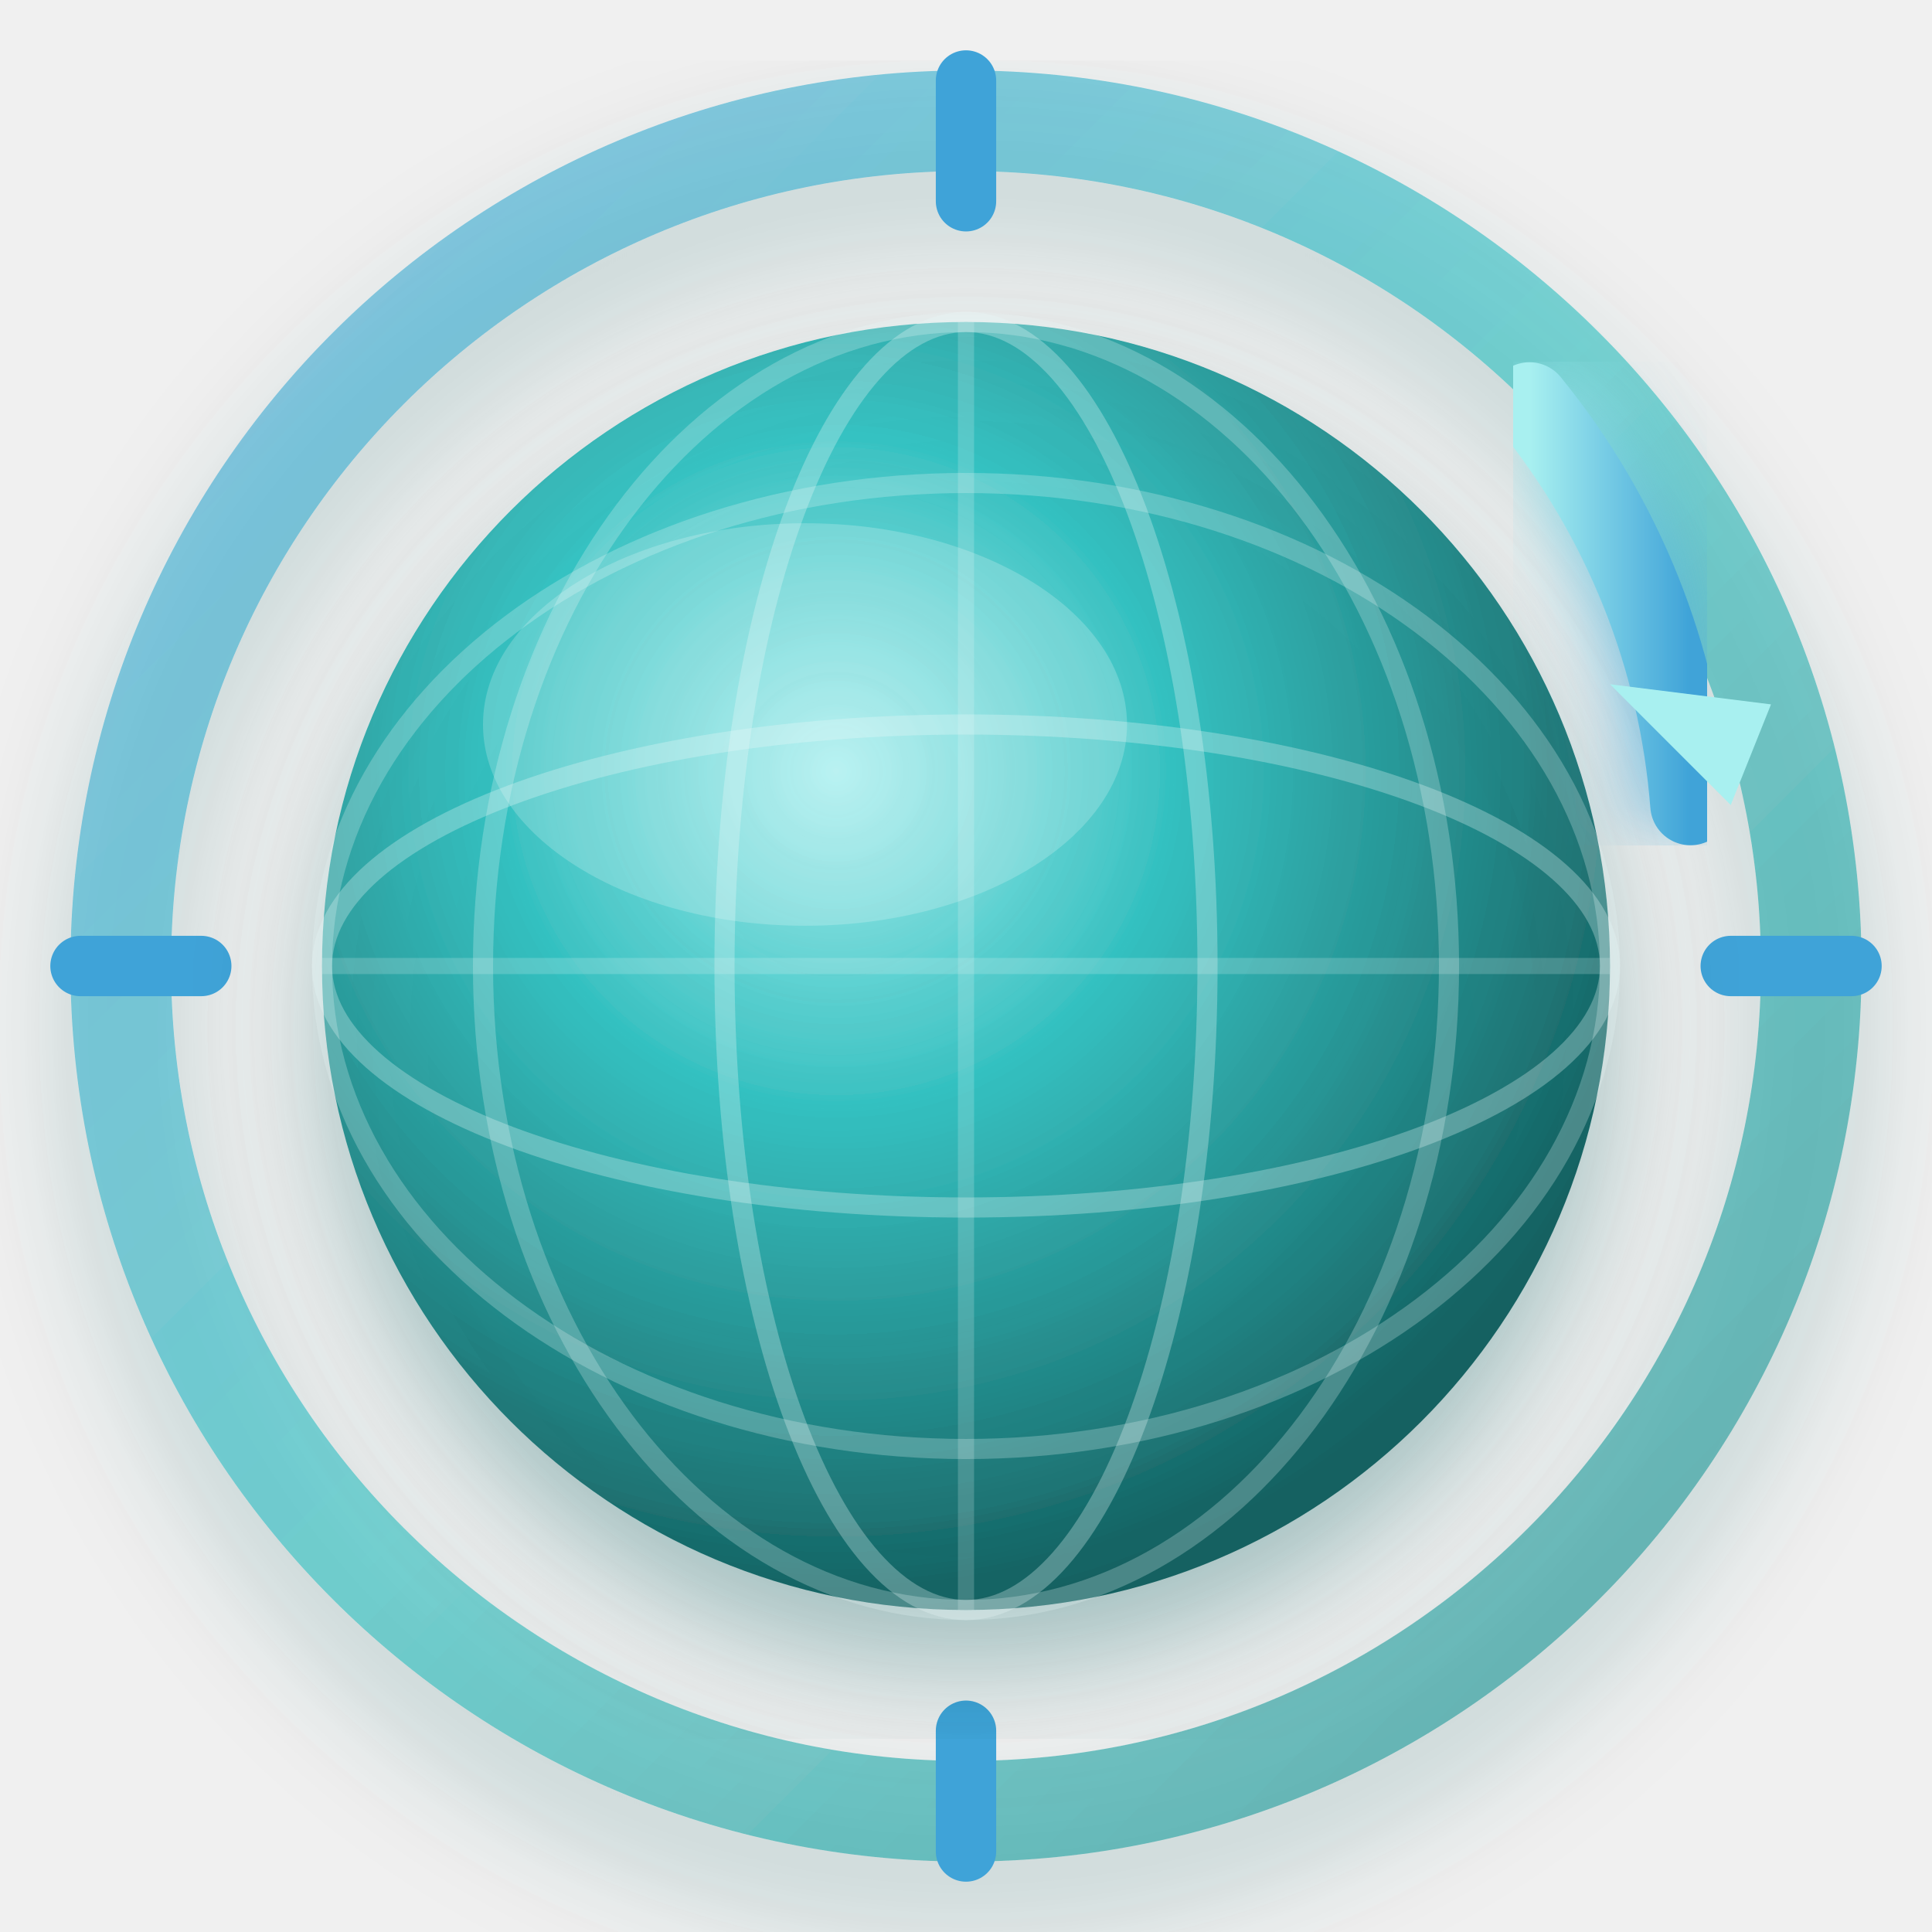
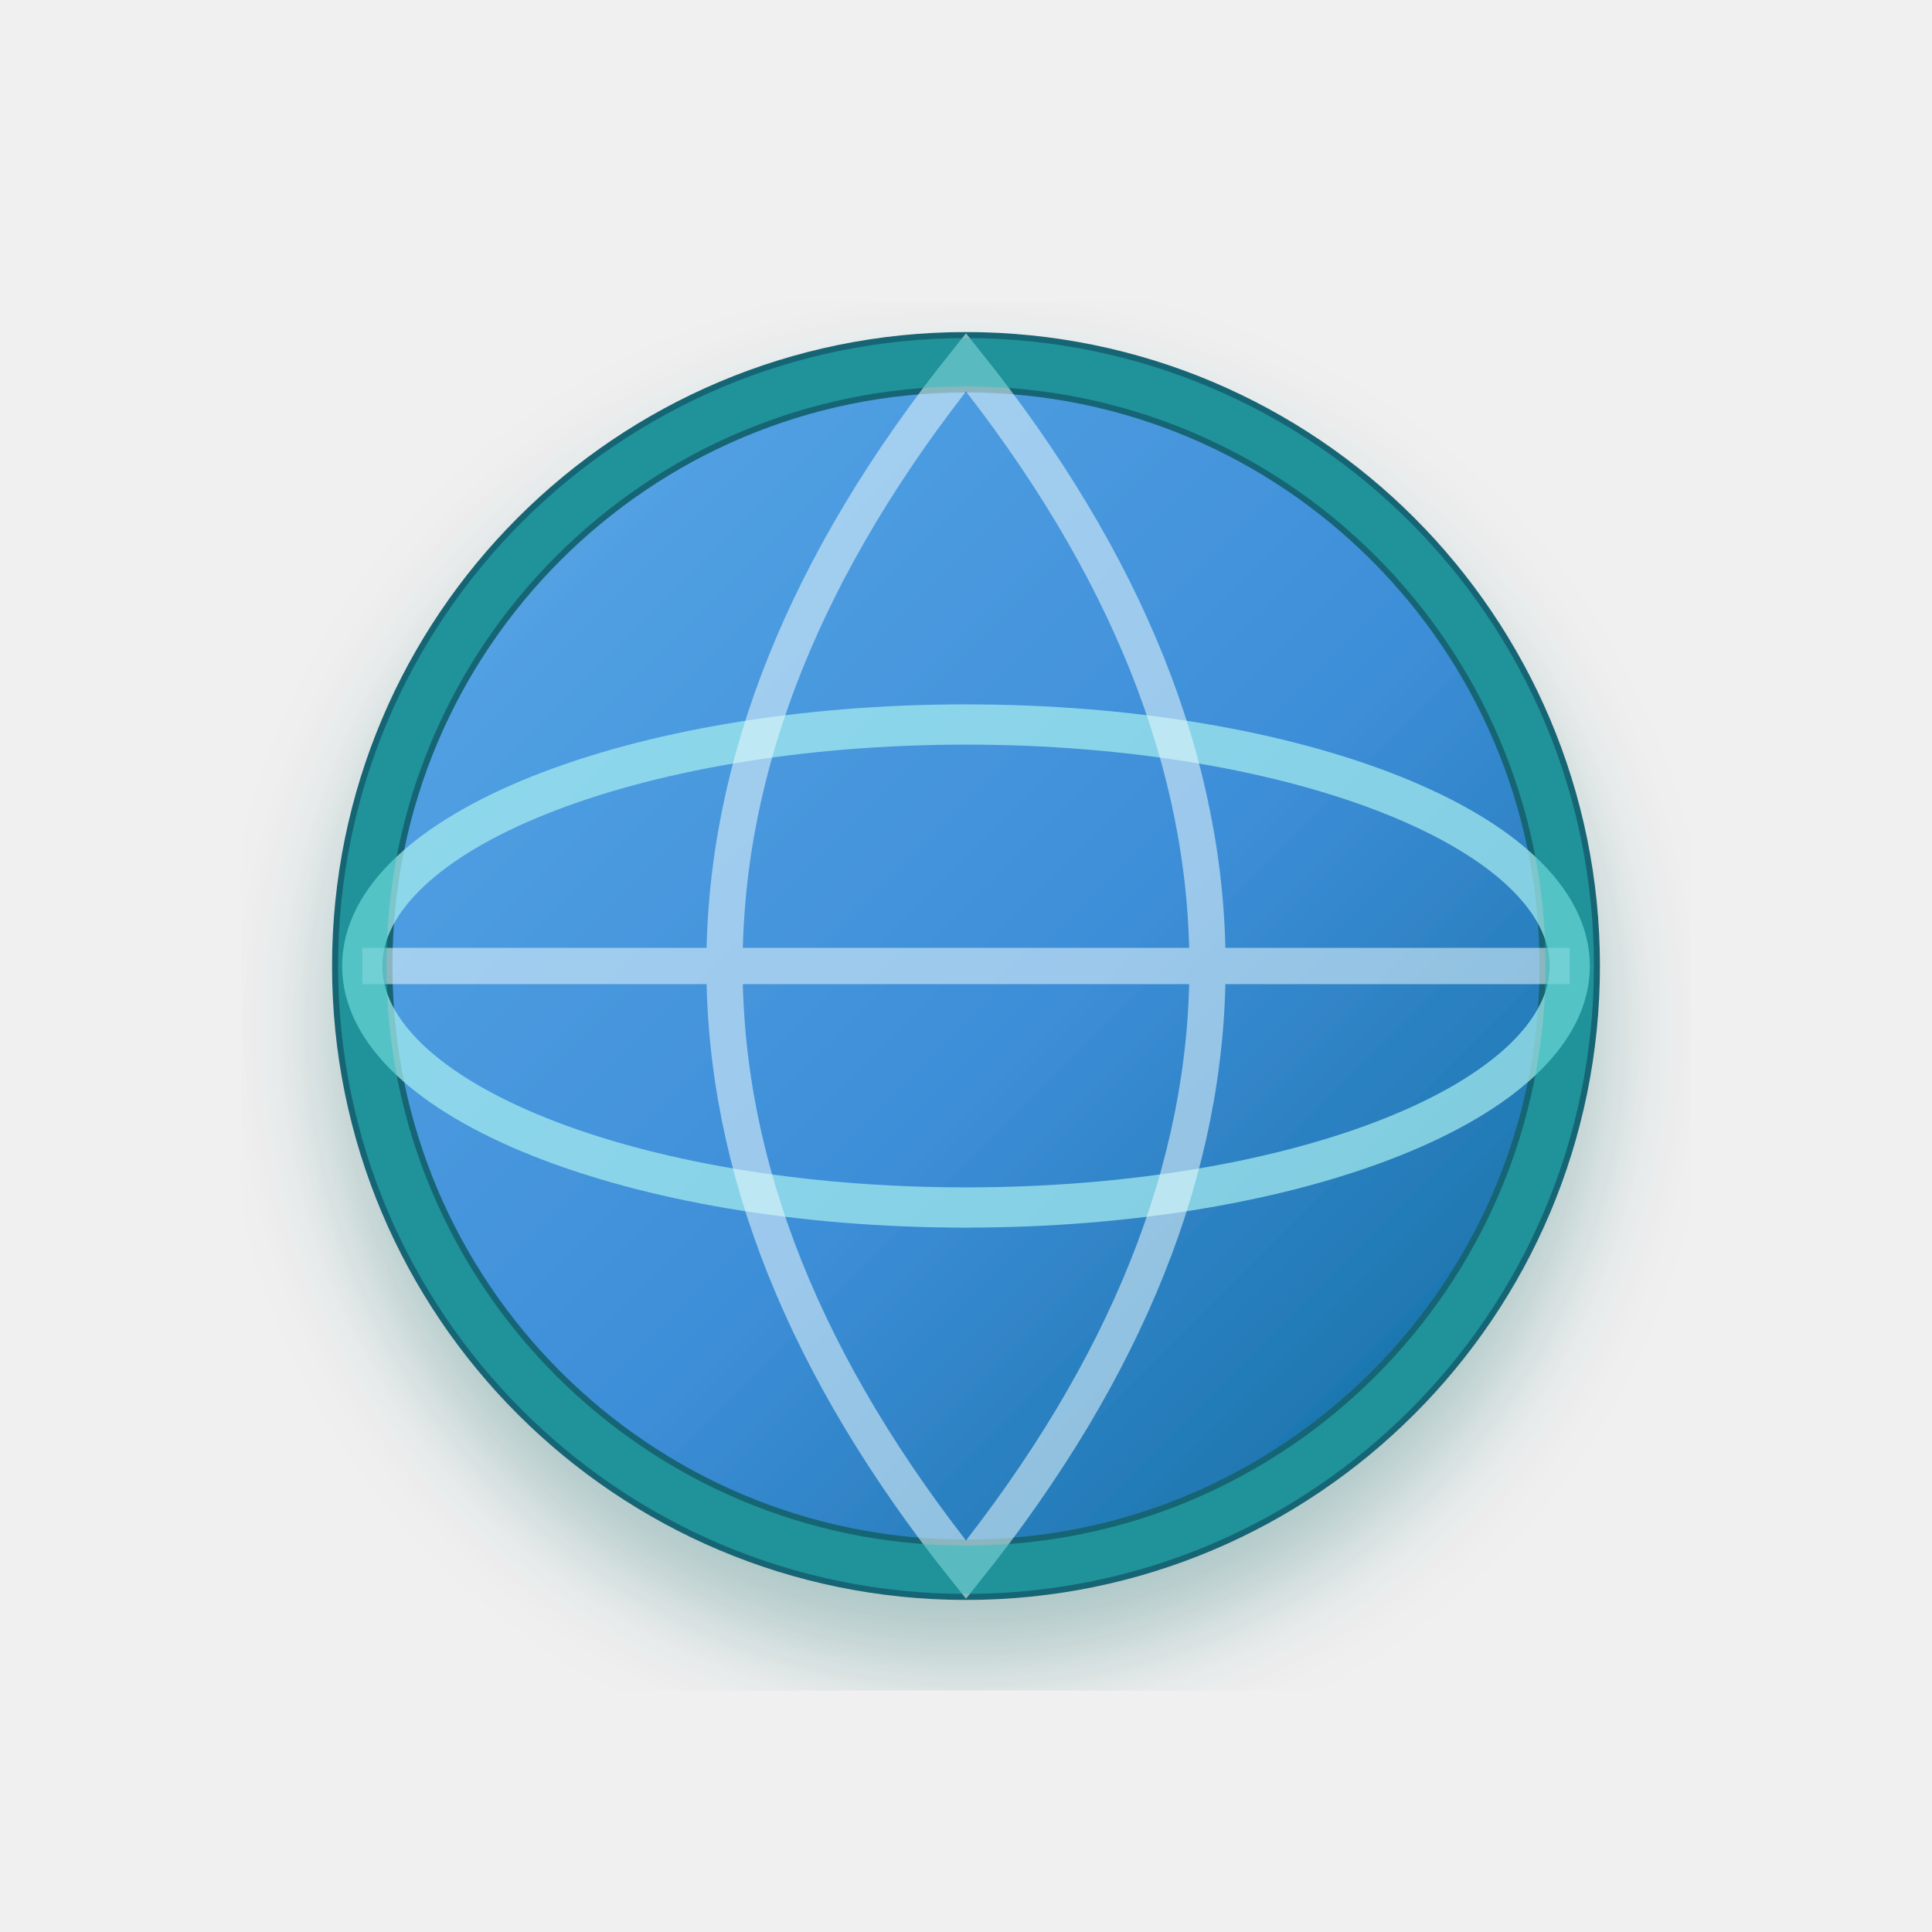
<svg xmlns="http://www.w3.org/2000/svg" viewBox="0 0 48 48">
  <defs>
-     <radialGradient id="globeGrad" cx="0.4" cy="0.35" r="0.65">
-       <stop offset="0%" stop-color="#A8F0F0" stop-opacity="0.95" />
-       <stop offset="40%" stop-color="#2ABFBF" stop-opacity="0.9" />
-       <stop offset="100%" stop-color="#0D5C5C" stop-opacity="0.95" />
-     </radialGradient>
-     <linearGradient id="ringGrad" x1="0" y1="0" x2="1" y2="1">
-       <stop offset="0%" stop-color="#3FA3D8" />
-       <stop offset="50%" stop-color="#2ABFBF" />
-       <stop offset="100%" stop-color="#1A8A8A" />
+     <linearGradient id="bGlobe" x1="0" y1="0" x2="1" y2="1">
+       <stop offset="0%" stop-color="#5BA8E8" />
+       <stop offset="55%" stop-color="#3D8ED8" />
+       <stop offset="100%" stop-color="#0D6A9A" />
    </linearGradient>
-     <linearGradient id="arrowGrad" x1="0" y1="0" x2="1" y2="0">
-       <stop offset="0%" stop-color="#A8F0F0" />
-       <stop offset="100%" stop-color="#3FA3D8" />
-     </linearGradient>
-     <filter id="globeShadow">
-       <feDropShadow dx="0" dy="1.5" stdDeviation="1.5" flood-color="#0D5C5C" flood-opacity="0.35" />
-     </filter>
-     <filter id="globeGlow">
-       <feGaussianBlur stdDeviation="1" result="blur" />
-       <feMerge>
-         <feMergeNode in="blur" />
-         <feMergeNode in="SourceGraphic" />
-       </feMerge>
+     <filter id="bSh">
+       <feDropShadow dx="0" dy="1.5" stdDeviation="1.3" flood-color="#0D5C5C" flood-opacity="0.3" />
    </filter>
  </defs>
-   <circle cx="24" cy="24" r="21" fill="none" stroke="url(#ringGrad)" stroke-width="2.5" stroke-opacity="0.6" filter="url(#globeShadow)" />
-   <line x1="24" y1="2" x2="24" y2="5" stroke="#3FA3D8" stroke-width="1.5" stroke-linecap="round" />
-   <line x1="24" y1="43" x2="24" y2="46" stroke="#3FA3D8" stroke-width="1.5" stroke-linecap="round" />
-   <line x1="2" y1="24" x2="5" y2="24" stroke="#3FA3D8" stroke-width="1.5" stroke-linecap="round" />
-   <line x1="43" y1="24" x2="46" y2="24" stroke="#3FA3D8" stroke-width="1.5" stroke-linecap="round" />
-   <circle cx="24" cy="24" r="16" fill="url(#globeGrad)" filter="url(#globeShadow)" />
-   <ellipse cx="24" cy="24" rx="16" ry="6" fill="none" stroke="#E8F8F8" stroke-opacity="0.3" stroke-width="0.5" />
-   <ellipse cx="24" cy="24" rx="16" ry="12" fill="none" stroke="#E8F8F8" stroke-opacity="0.25" stroke-width="0.5" />
-   <ellipse cx="24" cy="24" rx="6" ry="16" fill="none" stroke="#E8F8F8" stroke-opacity="0.3" stroke-width="0.5" />
-   <ellipse cx="24" cy="24" rx="12" ry="16" fill="none" stroke="#E8F8F8" stroke-opacity="0.25" stroke-width="0.5" />
-   <line x1="8" y1="24" x2="40" y2="24" stroke="#E8F8F8" stroke-opacity="0.2" stroke-width="0.4" />
-   <line x1="24" y1="8" x2="24" y2="40" stroke="#E8F8F8" stroke-opacity="0.2" stroke-width="0.4" />
-   <ellipse cx="20" cy="18" rx="8" ry="5" fill="white" opacity="0.2" />
-   <path d="M38 10 A18 18 0 0 1 42 20" fill="none" stroke="url(#arrowGrad)" stroke-width="2" stroke-linecap="round" filter="url(#globeGlow)" />
-   <polygon points="43,20 40,17 44,17.5" fill="#A8F0F0" />
+   <circle cx="24" cy="24" r="15" fill="url(#bGlobe)" stroke="#156575" stroke-width="1.5" filter="url(#bSh)" />
+   <ellipse cx="24" cy="24" rx="15" ry="6" fill="none" stroke="#A8F0F0" stroke-width="1" opacity="0.7" />
+   <path d="M9 24h30M24 9c-4 5-6 10-6 15s2 10 6 15c4-5 6-10 6-15s-2-10-6-15z" fill="none" stroke="#E8F8FC" stroke-width="0.9" opacity="0.55" />
+   <circle cx="24" cy="24" r="15" fill="none" stroke="#2ABFBF" stroke-width="1.2" opacity="0.5" />
</svg>
